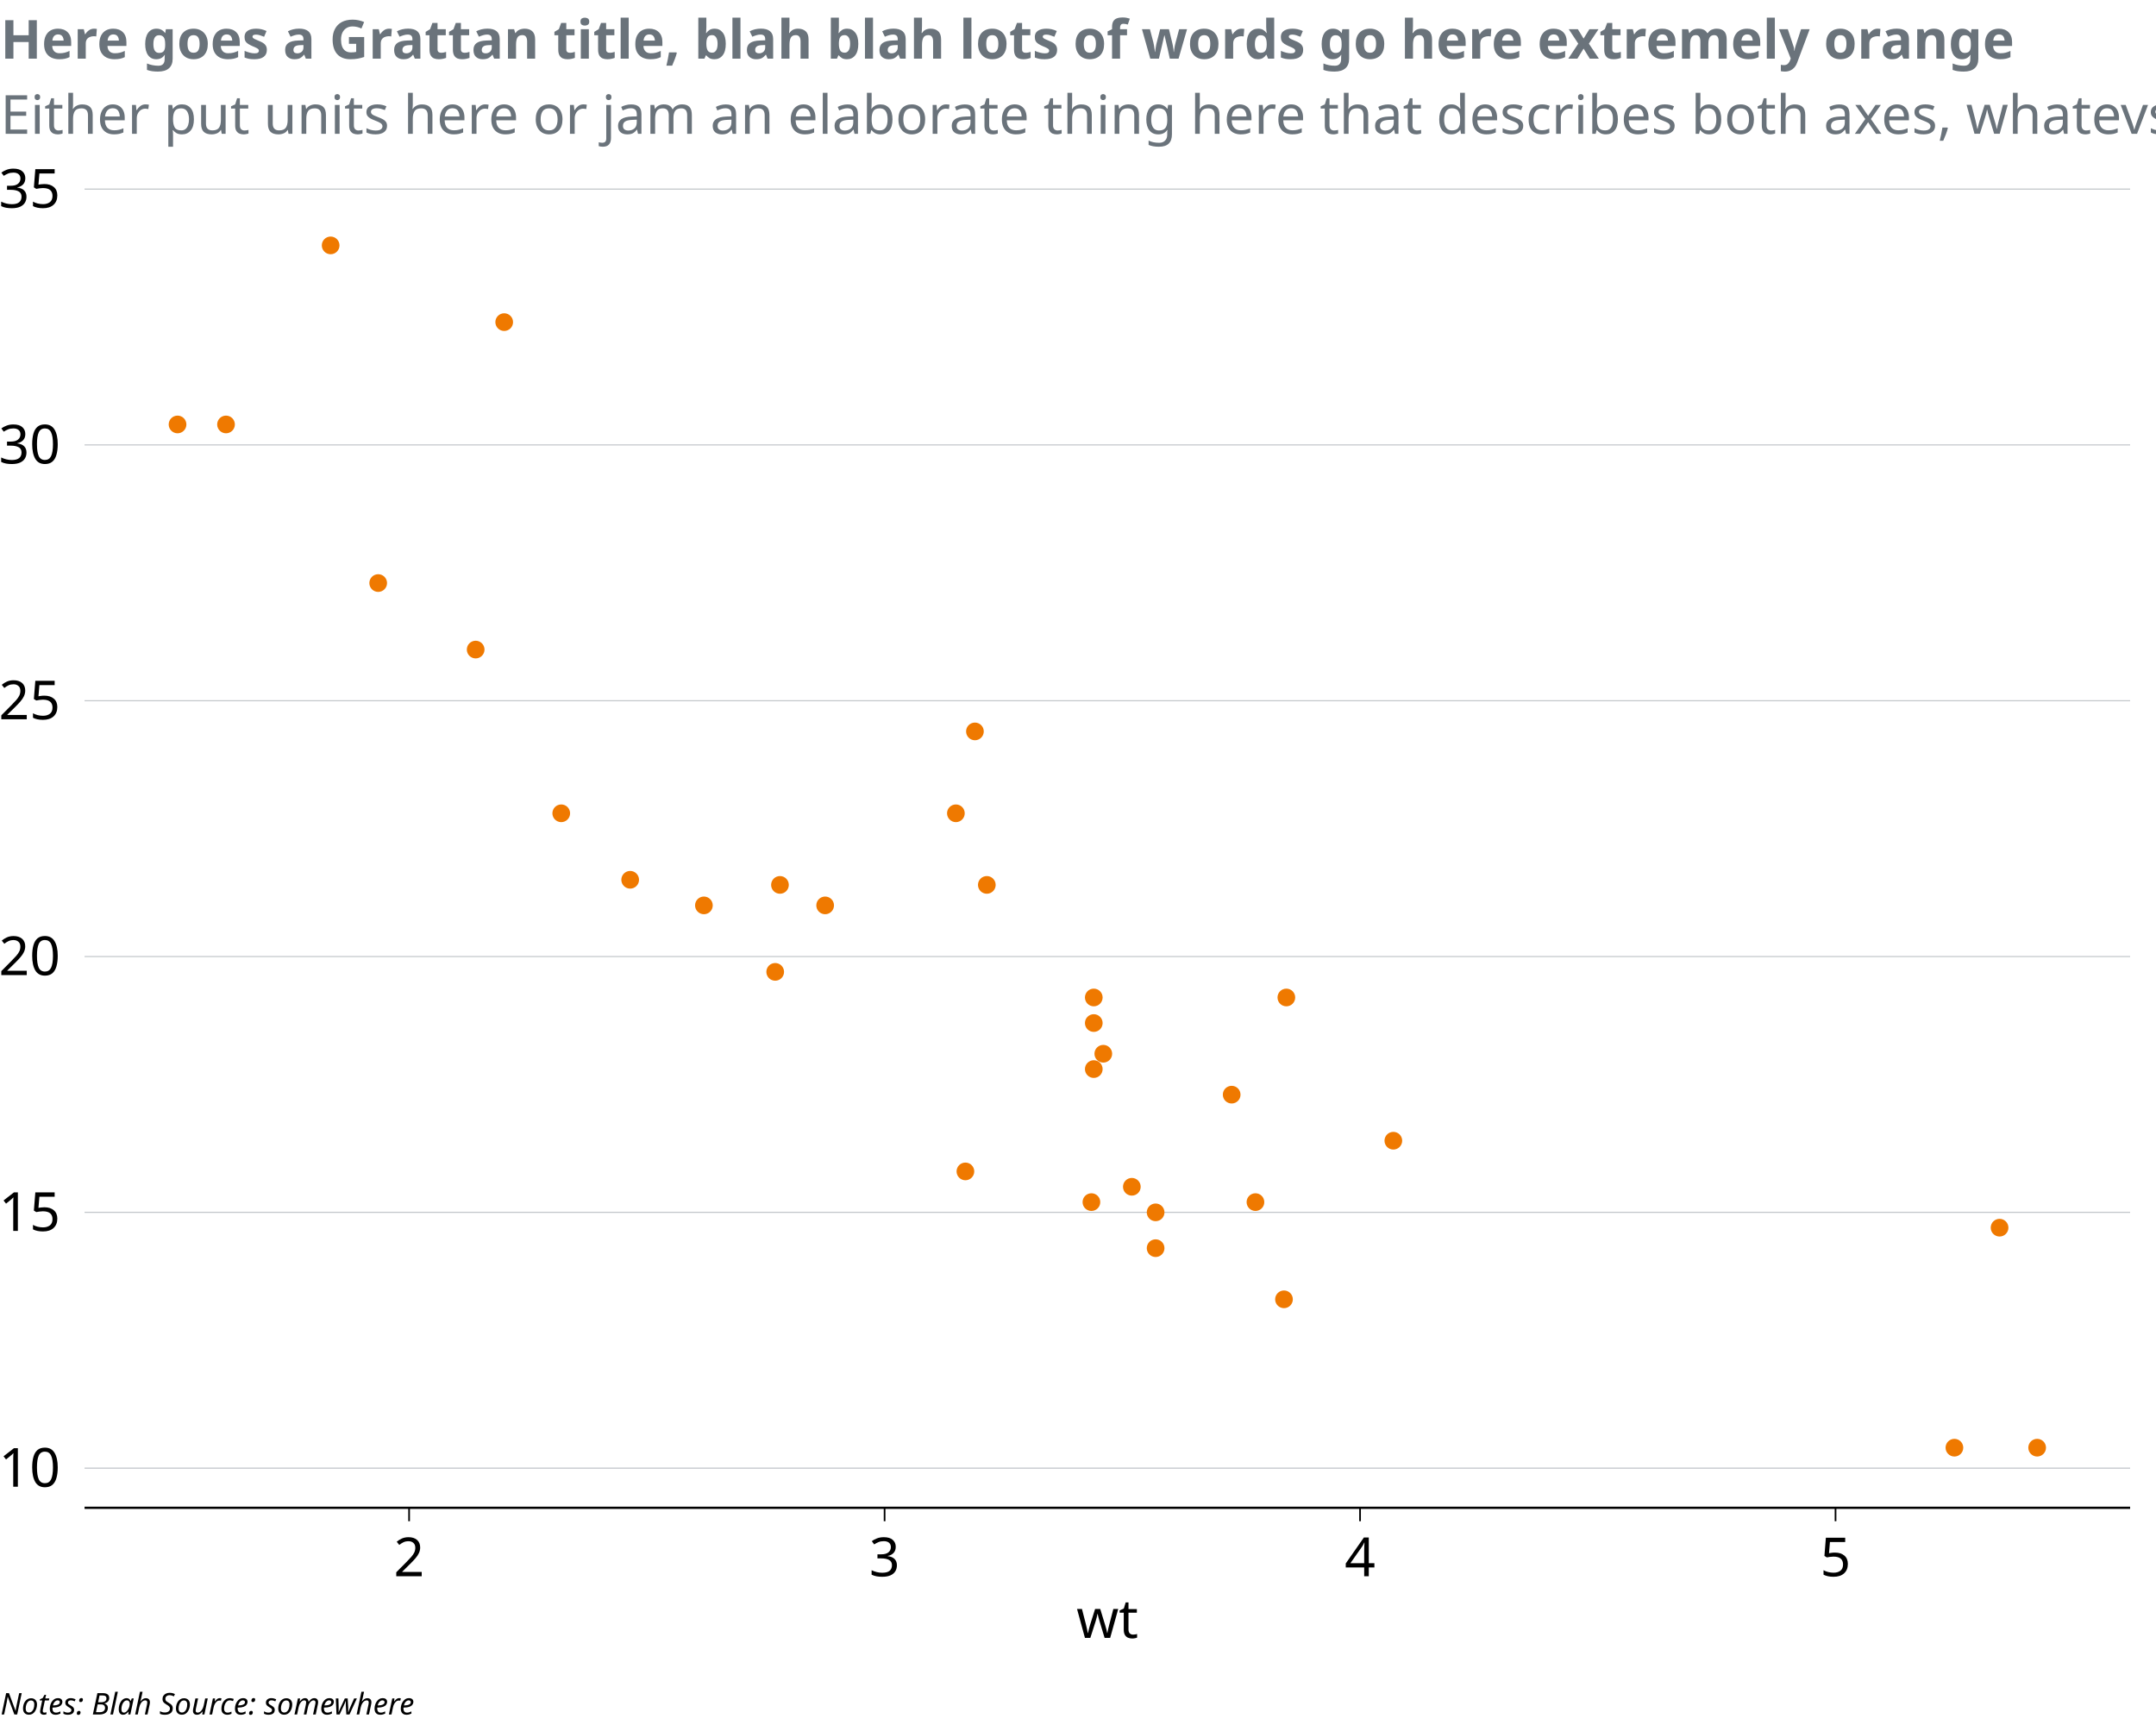
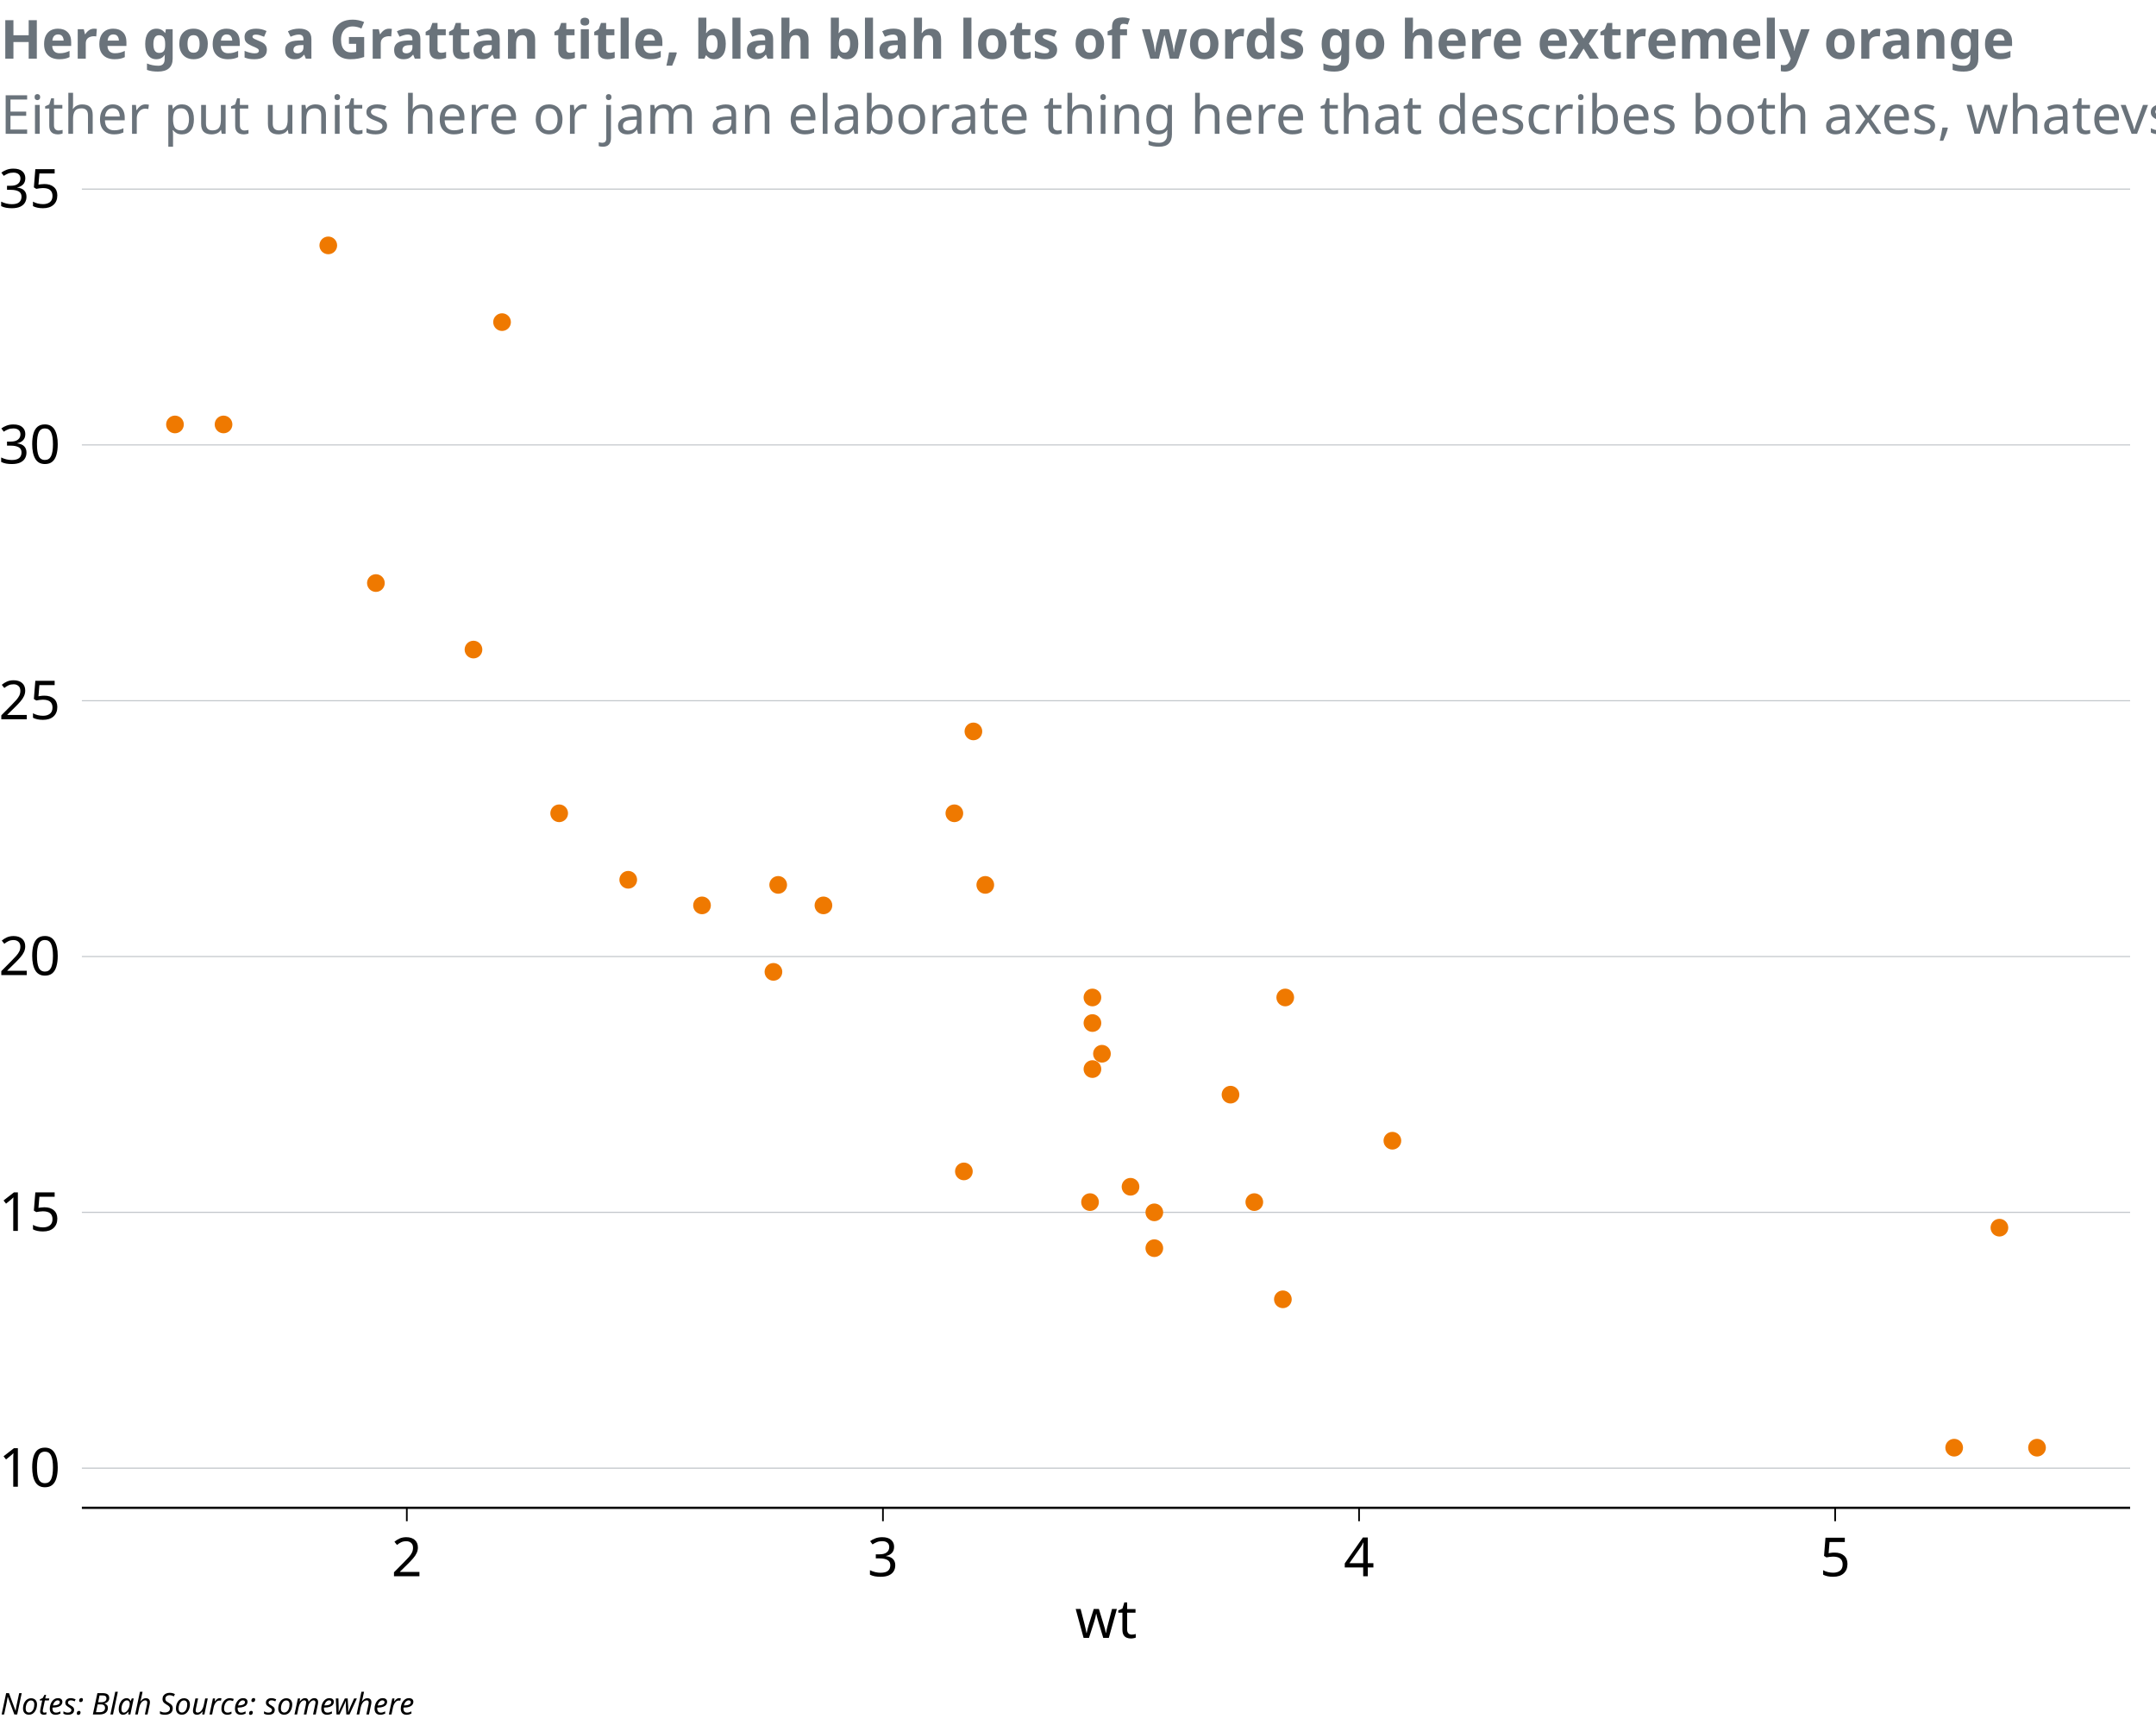
<svg xmlns="http://www.w3.org/2000/svg" class="svglite" data-engine-version="2.0" width="720.00pt" height="576.00pt" viewBox="0 0 720.00 576.00">
  <defs>
    <style type="text/css">
    .svglite line, .svglite polyline, .svglite polygon, .svglite path, .svglite rect, .svglite circle {
      fill: none;
      stroke: #000000;
      stroke-linecap: round;
      stroke-linejoin: round;
      stroke-miterlimit: 10.00;
    }
  </style>
  </defs>
  <rect width="100%" height="100%" style="stroke: none; fill: #FFFFFF;" />
  <defs>
    <clipPath id="cpMC4wMHw3MjAuMDB8MC4wMHw1NzYuMDA=">
      <rect x="0.00" y="0.00" width="720.00" height="576.00" />
    </clipPath>
  </defs>
  <g clip-path="url(#cpMC4wMHw3MjAuMDB8MC4wMHw1NzYuMDA=)">
-     <rect x="0.00" y="0.00" width="720.00" height="576.00" style="stroke-width: 0.75; stroke: none; fill: #FFFFFF;" />
+     <rect x="-0" y="0.00" width="720.00" height="576.00" style="stroke-width: 0.75; stroke: none; fill: #FFFFFF;" />
  </g>
  <defs>
-     <clipPath id="cpMjguMjR8NzExLjM2fDYxLjg2fDUwMy40Nw==">
-       <rect x="28.24" y="61.86" width="683.12" height="441.61" />
+     <clipPath id="cpMjcuMzR8NzExLjM2fDYxLjg2fDUwMy40Nw==">
+       <rect x="27.34" y="61.86" width="684.02" height="441.61" />
    </clipPath>
  </defs>
-   <g clip-path="url(#cpMjguMjR8NzExLjM2fDYxLjg2fDUwMy40Nw==)">
-     <rect x="28.24" y="61.86" width="683.12" height="441.61" style="stroke-width: 0.75; stroke: none; fill: #FFFFFF;" />
-     <polyline points="28.24,490.23 711.36,490.23 " style="stroke-width: 0.38; stroke: #C3C7CB; stroke-linecap: butt;" />
-     <polyline points="28.24,404.82 711.36,404.82 " style="stroke-width: 0.38; stroke: #C3C7CB; stroke-linecap: butt;" />
-     <polyline points="28.24,319.40 711.36,319.40 " style="stroke-width: 0.38; stroke: #C3C7CB; stroke-linecap: butt;" />
-     <polyline points="28.24,233.98 711.36,233.98 " style="stroke-width: 0.38; stroke: #C3C7CB; stroke-linecap: butt;" />
-     <polyline points="28.24,148.56 711.36,148.56 " style="stroke-width: 0.38; stroke: #C3C7CB; stroke-linecap: butt;" />
-     <polyline points="28.24,63.15 711.36,63.15 " style="stroke-width: 0.38; stroke: #C3C7CB; stroke-linecap: butt;" />
-     <circle cx="235.07" cy="302.32" r="2.60" style="stroke-width: 0.71; stroke: #EF7900; fill: #EF7900;" />
-     <circle cx="275.56" cy="302.32" r="2.60" style="stroke-width: 0.71; stroke: #EF7900; fill: #EF7900;" />
-     <circle cx="187.43" cy="271.57" r="2.60" style="stroke-width: 0.71; stroke: #EF7900; fill: #EF7900;" />
-     <circle cx="329.55" cy="295.48" r="2.60" style="stroke-width: 0.71; stroke: #EF7900; fill: #EF7900;" />
-     <circle cx="365.27" cy="341.61" r="2.60" style="stroke-width: 0.71; stroke: #EF7900; fill: #EF7900;" />
-     <circle cx="368.45" cy="351.86" r="2.60" style="stroke-width: 0.71; stroke: #EF7900; fill: #EF7900;" />
-     <circle cx="385.92" cy="416.78" r="2.60" style="stroke-width: 0.71; stroke: #EF7900; fill: #EF7900;" />
-     <circle cx="325.58" cy="244.23" r="2.60" style="stroke-width: 0.71; stroke: #EF7900; fill: #EF7900;" />
-     <circle cx="319.22" cy="271.57" r="2.60" style="stroke-width: 0.71; stroke: #EF7900; fill: #EF7900;" />
-     <circle cx="365.27" cy="333.07" r="2.60" style="stroke-width: 0.71; stroke: #EF7900; fill: #EF7900;" />
-     <circle cx="365.27" cy="356.98" r="2.60" style="stroke-width: 0.71; stroke: #EF7900; fill: #EF7900;" />
-     <circle cx="465.31" cy="380.90" r="2.60" style="stroke-width: 0.71; stroke: #EF7900; fill: #EF7900;" />
-     <circle cx="411.32" cy="365.52" r="2.60" style="stroke-width: 0.71; stroke: #EF7900; fill: #EF7900;" />
-     <circle cx="419.26" cy="401.40" r="2.60" style="stroke-width: 0.71; stroke: #EF7900; fill: #EF7900;" />
-     <circle cx="652.68" cy="483.40" r="2.60" style="stroke-width: 0.71; stroke: #EF7900; fill: #EF7900;" />
-     <circle cx="680.31" cy="483.40" r="2.60" style="stroke-width: 0.71; stroke: #EF7900; fill: #EF7900;" />
-     <circle cx="667.76" cy="409.94" r="2.60" style="stroke-width: 0.71; stroke: #EF7900; fill: #EF7900;" />
-     <circle cx="168.38" cy="107.56" r="2.60" style="stroke-width: 0.71; stroke: #EF7900; fill: #EF7900;" />
-     <circle cx="75.48" cy="141.73" r="2.60" style="stroke-width: 0.71; stroke: #EF7900; fill: #EF7900;" />
-     <circle cx="110.42" cy="81.94" r="2.60" style="stroke-width: 0.71; stroke: #EF7900; fill: #EF7900;" />
-     <circle cx="210.45" cy="293.77" r="2.60" style="stroke-width: 0.71; stroke: #EF7900; fill: #EF7900;" />
-     <circle cx="377.98" cy="396.28" r="2.60" style="stroke-width: 0.71; stroke: #EF7900; fill: #EF7900;" />
-     <circle cx="364.48" cy="401.40" r="2.60" style="stroke-width: 0.71; stroke: #EF7900; fill: #EF7900;" />
-     <circle cx="428.79" cy="433.86" r="2.60" style="stroke-width: 0.71; stroke: #EF7900; fill: #EF7900;" />
-     <circle cx="429.58" cy="333.07" r="2.60" style="stroke-width: 0.71; stroke: #EF7900; fill: #EF7900;" />
-     <circle cx="126.30" cy="194.69" r="2.60" style="stroke-width: 0.71; stroke: #EF7900; fill: #EF7900;" />
-     <circle cx="158.85" cy="216.90" r="2.60" style="stroke-width: 0.71; stroke: #EF7900; fill: #EF7900;" />
-     <circle cx="59.29" cy="141.73" r="2.60" style="stroke-width: 0.71; stroke: #EF7900; fill: #EF7900;" />
-     <circle cx="322.40" cy="391.15" r="2.60" style="stroke-width: 0.71; stroke: #EF7900; fill: #EF7900;" />
-     <circle cx="258.88" cy="324.52" r="2.60" style="stroke-width: 0.71; stroke: #EF7900; fill: #EF7900;" />
-     <circle cx="385.92" cy="404.82" r="2.60" style="stroke-width: 0.71; stroke: #EF7900; fill: #EF7900;" />
-     <circle cx="260.47" cy="295.48" r="2.60" style="stroke-width: 0.71; stroke: #EF7900; fill: #EF7900;" />
+   <g clip-path="url(#cpMjcuMzR8NzExLjM2fDYxLjg2fDUwMy40Nw==)">
+     <rect x="27.34" y="61.86" width="684.02" height="441.61" style="stroke-width: 0.75; stroke: none; fill: #FFFFFF;" />
+     <polyline points="27.34,490.23 711.36,490.23 " style="stroke-width: 0.38; stroke: #C3C7CB; stroke-linecap: butt;" />
+     <polyline points="27.34,404.82 711.36,404.82 " style="stroke-width: 0.38; stroke: #C3C7CB; stroke-linecap: butt;" />
+     <polyline points="27.34,319.40 711.36,319.40 " style="stroke-width: 0.38; stroke: #C3C7CB; stroke-linecap: butt;" />
+     <polyline points="27.34,233.98 711.36,233.98 " style="stroke-width: 0.38; stroke: #C3C7CB; stroke-linecap: butt;" />
+     <polyline points="27.34,148.56 711.36,148.56 " style="stroke-width: 0.38; stroke: #C3C7CB; stroke-linecap: butt;" />
+     <polyline points="27.34,63.15 711.36,63.15 " style="stroke-width: 0.38; stroke: #C3C7CB; stroke-linecap: butt;" />
+     <circle cx="234.44" cy="302.32" r="2.60" style="stroke-width: 0.71; stroke: #EF7900; fill: #EF7900;" />
+     <circle cx="274.99" cy="302.32" r="2.60" style="stroke-width: 0.71; stroke: #EF7900; fill: #EF7900;" />
+     <circle cx="186.74" cy="271.57" r="2.60" style="stroke-width: 0.71; stroke: #EF7900; fill: #EF7900;" />
+     <circle cx="329.04" cy="295.48" r="2.60" style="stroke-width: 0.71; stroke: #EF7900; fill: #EF7900;" />
+     <circle cx="364.82" cy="341.61" r="2.60" style="stroke-width: 0.71; stroke: #EF7900; fill: #EF7900;" />
+     <circle cx="368.00" cy="351.86" r="2.60" style="stroke-width: 0.71; stroke: #EF7900; fill: #EF7900;" />
+     <circle cx="385.49" cy="416.78" r="2.60" style="stroke-width: 0.71; stroke: #EF7900; fill: #EF7900;" />
+     <circle cx="325.07" cy="244.23" r="2.60" style="stroke-width: 0.71; stroke: #EF7900; fill: #EF7900;" />
+     <circle cx="318.71" cy="271.57" r="2.60" style="stroke-width: 0.71; stroke: #EF7900; fill: #EF7900;" />
+     <circle cx="364.82" cy="333.07" r="2.60" style="stroke-width: 0.71; stroke: #EF7900; fill: #EF7900;" />
+     <circle cx="364.82" cy="356.98" r="2.60" style="stroke-width: 0.71; stroke: #EF7900; fill: #EF7900;" />
+     <circle cx="464.99" cy="380.90" r="2.60" style="stroke-width: 0.71; stroke: #EF7900; fill: #EF7900;" />
+     <circle cx="410.93" cy="365.52" r="2.60" style="stroke-width: 0.71; stroke: #EF7900; fill: #EF7900;" />
+     <circle cx="418.88" cy="401.40" r="2.60" style="stroke-width: 0.71; stroke: #EF7900; fill: #EF7900;" />
+     <circle cx="652.60" cy="483.40" r="2.60" style="stroke-width: 0.71; stroke: #EF7900; fill: #EF7900;" />
+     <circle cx="680.27" cy="483.40" r="2.60" style="stroke-width: 0.71; stroke: #EF7900; fill: #EF7900;" />
+     <circle cx="667.71" cy="409.94" r="2.60" style="stroke-width: 0.71; stroke: #EF7900; fill: #EF7900;" />
+     <circle cx="167.66" cy="107.56" r="2.60" style="stroke-width: 0.71; stroke: #EF7900; fill: #EF7900;" />
+     <circle cx="74.65" cy="141.73" r="2.60" style="stroke-width: 0.71; stroke: #EF7900; fill: #EF7900;" />
+     <circle cx="109.63" cy="81.94" r="2.60" style="stroke-width: 0.71; stroke: #EF7900; fill: #EF7900;" />
+     <circle cx="209.80" cy="293.77" r="2.60" style="stroke-width: 0.71; stroke: #EF7900; fill: #EF7900;" />
+     <circle cx="377.54" cy="396.28" r="2.60" style="stroke-width: 0.71; stroke: #EF7900; fill: #EF7900;" />
+     <circle cx="364.02" cy="401.40" r="2.60" style="stroke-width: 0.71; stroke: #EF7900; fill: #EF7900;" />
+     <circle cx="428.42" cy="433.86" r="2.60" style="stroke-width: 0.71; stroke: #EF7900; fill: #EF7900;" />
+     <circle cx="429.21" cy="333.07" r="2.60" style="stroke-width: 0.71; stroke: #EF7900; fill: #EF7900;" />
+     <circle cx="125.53" cy="194.69" r="2.60" style="stroke-width: 0.71; stroke: #EF7900; fill: #EF7900;" />
+     <circle cx="158.12" cy="216.90" r="2.60" style="stroke-width: 0.71; stroke: #EF7900; fill: #EF7900;" />
+     <circle cx="58.43" cy="141.73" r="2.60" style="stroke-width: 0.71; stroke: #EF7900; fill: #EF7900;" />
+     <circle cx="321.89" cy="391.15" r="2.60" style="stroke-width: 0.71; stroke: #EF7900; fill: #EF7900;" />
+     <circle cx="258.29" cy="324.52" r="2.60" style="stroke-width: 0.71; stroke: #EF7900; fill: #EF7900;" />
+     <circle cx="385.49" cy="404.82" r="2.60" style="stroke-width: 0.71; stroke: #EF7900; fill: #EF7900;" />
+     <circle cx="259.88" cy="295.48" r="2.60" style="stroke-width: 0.71; stroke: #EF7900; fill: #EF7900;" />
  </g>
  <g clip-path="url(#cpMC4wMHw3MjAuMDB8MC4wMHw1NzYuMDA=)">
    <text x="20.17" y="496.43" text-anchor="end" style="font-size: 18.00px; font-family: sans;" textLength="20.02px" lengthAdjust="spacingAndGlyphs">10</text>
    <text x="20.17" y="411.01" text-anchor="end" style="font-size: 18.00px; font-family: sans;" textLength="20.02px" lengthAdjust="spacingAndGlyphs">15</text>
    <text x="20.17" y="325.59" text-anchor="end" style="font-size: 18.00px; font-family: sans;" textLength="20.02px" lengthAdjust="spacingAndGlyphs">20</text>
    <text x="20.17" y="240.18" text-anchor="end" style="font-size: 18.00px; font-family: sans;" textLength="20.02px" lengthAdjust="spacingAndGlyphs">25</text>
    <text x="20.17" y="154.76" text-anchor="end" style="font-size: 18.00px; font-family: sans;" textLength="20.02px" lengthAdjust="spacingAndGlyphs">30</text>
    <text x="20.17" y="69.34" text-anchor="end" style="font-size: 18.00px; font-family: sans;" textLength="20.02px" lengthAdjust="spacingAndGlyphs">35</text>
-     <polyline points="28.24,503.47 711.36,503.47 " style="stroke-width: 0.75; stroke-linecap: butt;" />
-     <polyline points="136.62,507.96 136.62,503.47 " style="stroke-width: 0.56; stroke-linecap: butt;" />
-     <polyline points="295.41,507.96 295.41,503.47 " style="stroke-width: 0.56; stroke-linecap: butt;" />
-     <polyline points="454.19,507.96 454.19,503.47 " style="stroke-width: 0.56; stroke-linecap: butt;" />
-     <polyline points="612.98,507.96 612.98,503.47 " style="stroke-width: 0.56; stroke-linecap: butt;" />
-     <text x="136.62" y="526.32" text-anchor="middle" style="font-size: 18.00px; font-family: sans;" textLength="10.01px" lengthAdjust="spacingAndGlyphs">2</text>
-     <text x="295.41" y="526.32" text-anchor="middle" style="font-size: 18.00px; font-family: sans;" textLength="10.01px" lengthAdjust="spacingAndGlyphs">3</text>
-     <text x="454.19" y="526.32" text-anchor="middle" style="font-size: 18.00px; font-family: sans;" textLength="10.01px" lengthAdjust="spacingAndGlyphs">4</text>
-     <text x="612.98" y="526.32" text-anchor="middle" style="font-size: 18.00px; font-family: sans;" textLength="10.01px" lengthAdjust="spacingAndGlyphs">5</text>
-     <text x="369.80" y="546.93" text-anchor="middle" style="font-size: 18.00px; font-family: sans;" textLength="18.00px" lengthAdjust="spacingAndGlyphs">wt</text>
+     <polyline points="27.34,503.47 711.36,503.47 " style="stroke-width: 0.75; stroke-linecap: butt;" />
+     <polyline points="135.86,507.96 135.86,503.47 " style="stroke-width: 0.56; stroke-linecap: butt;" />
+     <polyline points="294.86,507.96 294.86,503.47 " style="stroke-width: 0.56; stroke-linecap: butt;" />
+     <polyline points="453.86,507.96 453.86,503.47 " style="stroke-width: 0.56; stroke-linecap: butt;" />
+     <polyline points="612.85,507.96 612.85,503.47 " style="stroke-width: 0.56; stroke-linecap: butt;" />
+     <text x="135.86" y="526.32" text-anchor="middle" style="font-size: 18.00px; font-family: sans;" textLength="10.01px" lengthAdjust="spacingAndGlyphs">2</text>
+     <text x="294.86" y="526.32" text-anchor="middle" style="font-size: 18.00px; font-family: sans;" textLength="10.01px" lengthAdjust="spacingAndGlyphs">3</text>
+     <text x="453.86" y="526.32" text-anchor="middle" style="font-size: 18.00px; font-family: sans;" textLength="10.01px" lengthAdjust="spacingAndGlyphs">4</text>
+     <text x="612.85" y="526.32" text-anchor="middle" style="font-size: 18.00px; font-family: sans;" textLength="10.01px" lengthAdjust="spacingAndGlyphs">5</text>
+     <text x="369.35" y="546.93" text-anchor="middle" style="font-size: 18.00px; font-family: sans;" textLength="18.00px" lengthAdjust="spacingAndGlyphs">wt</text>
    <text x="0.14" y="44.68" style="font-size: 18.00px; fill: #6A737B; font-family: sans;" textLength="682.47px" lengthAdjust="spacingAndGlyphs">Either put units here or jam an elaborate thing here that describes both axes, whatevs</text>
    <text x="0.14" y="19.59" style="font-size: 18.00px; font-weight: bold; fill: #6A737B; font-family: sans;" textLength="595.38px" lengthAdjust="spacingAndGlyphs">Here goes a Grattan title, blah blah lots of words go here extremely orange</text>
    <text x="0.14" y="572.49" style="font-size: 9.99px; font-style: italic; font-family: sans;" textLength="143.29px" lengthAdjust="spacingAndGlyphs">Notes: Blah Source: somewhere</text>
  </g>
</svg>
